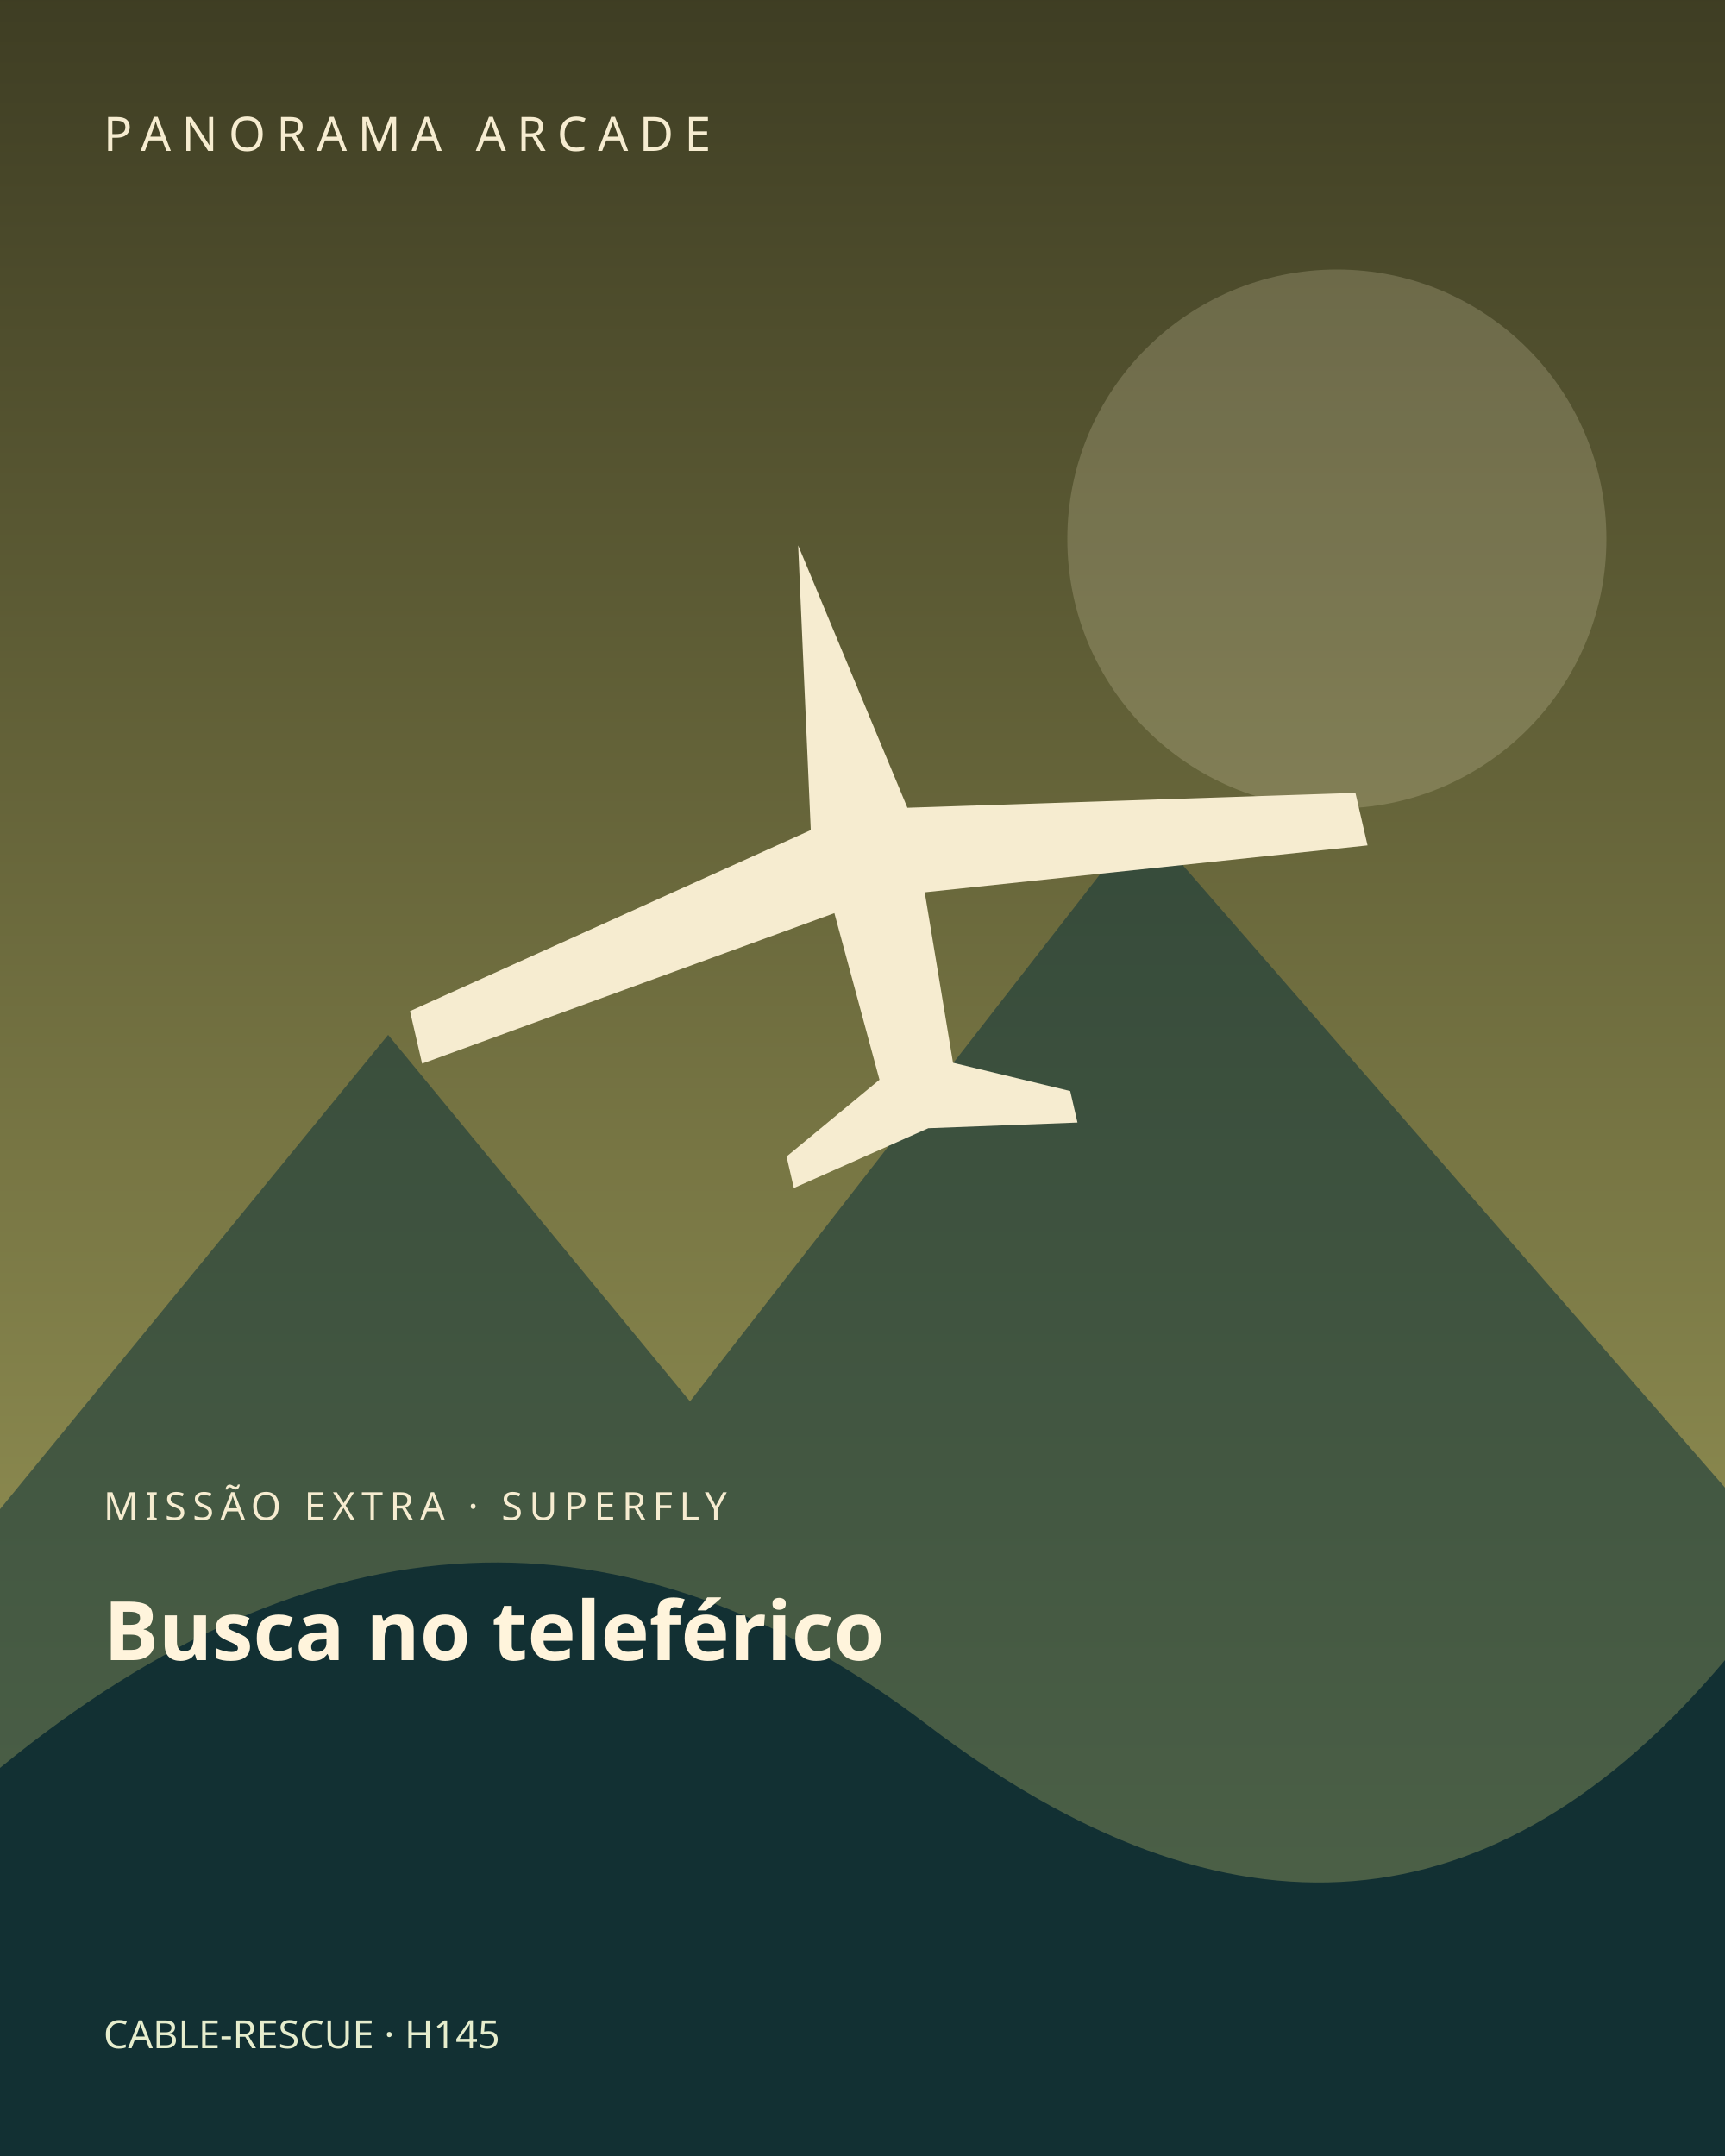
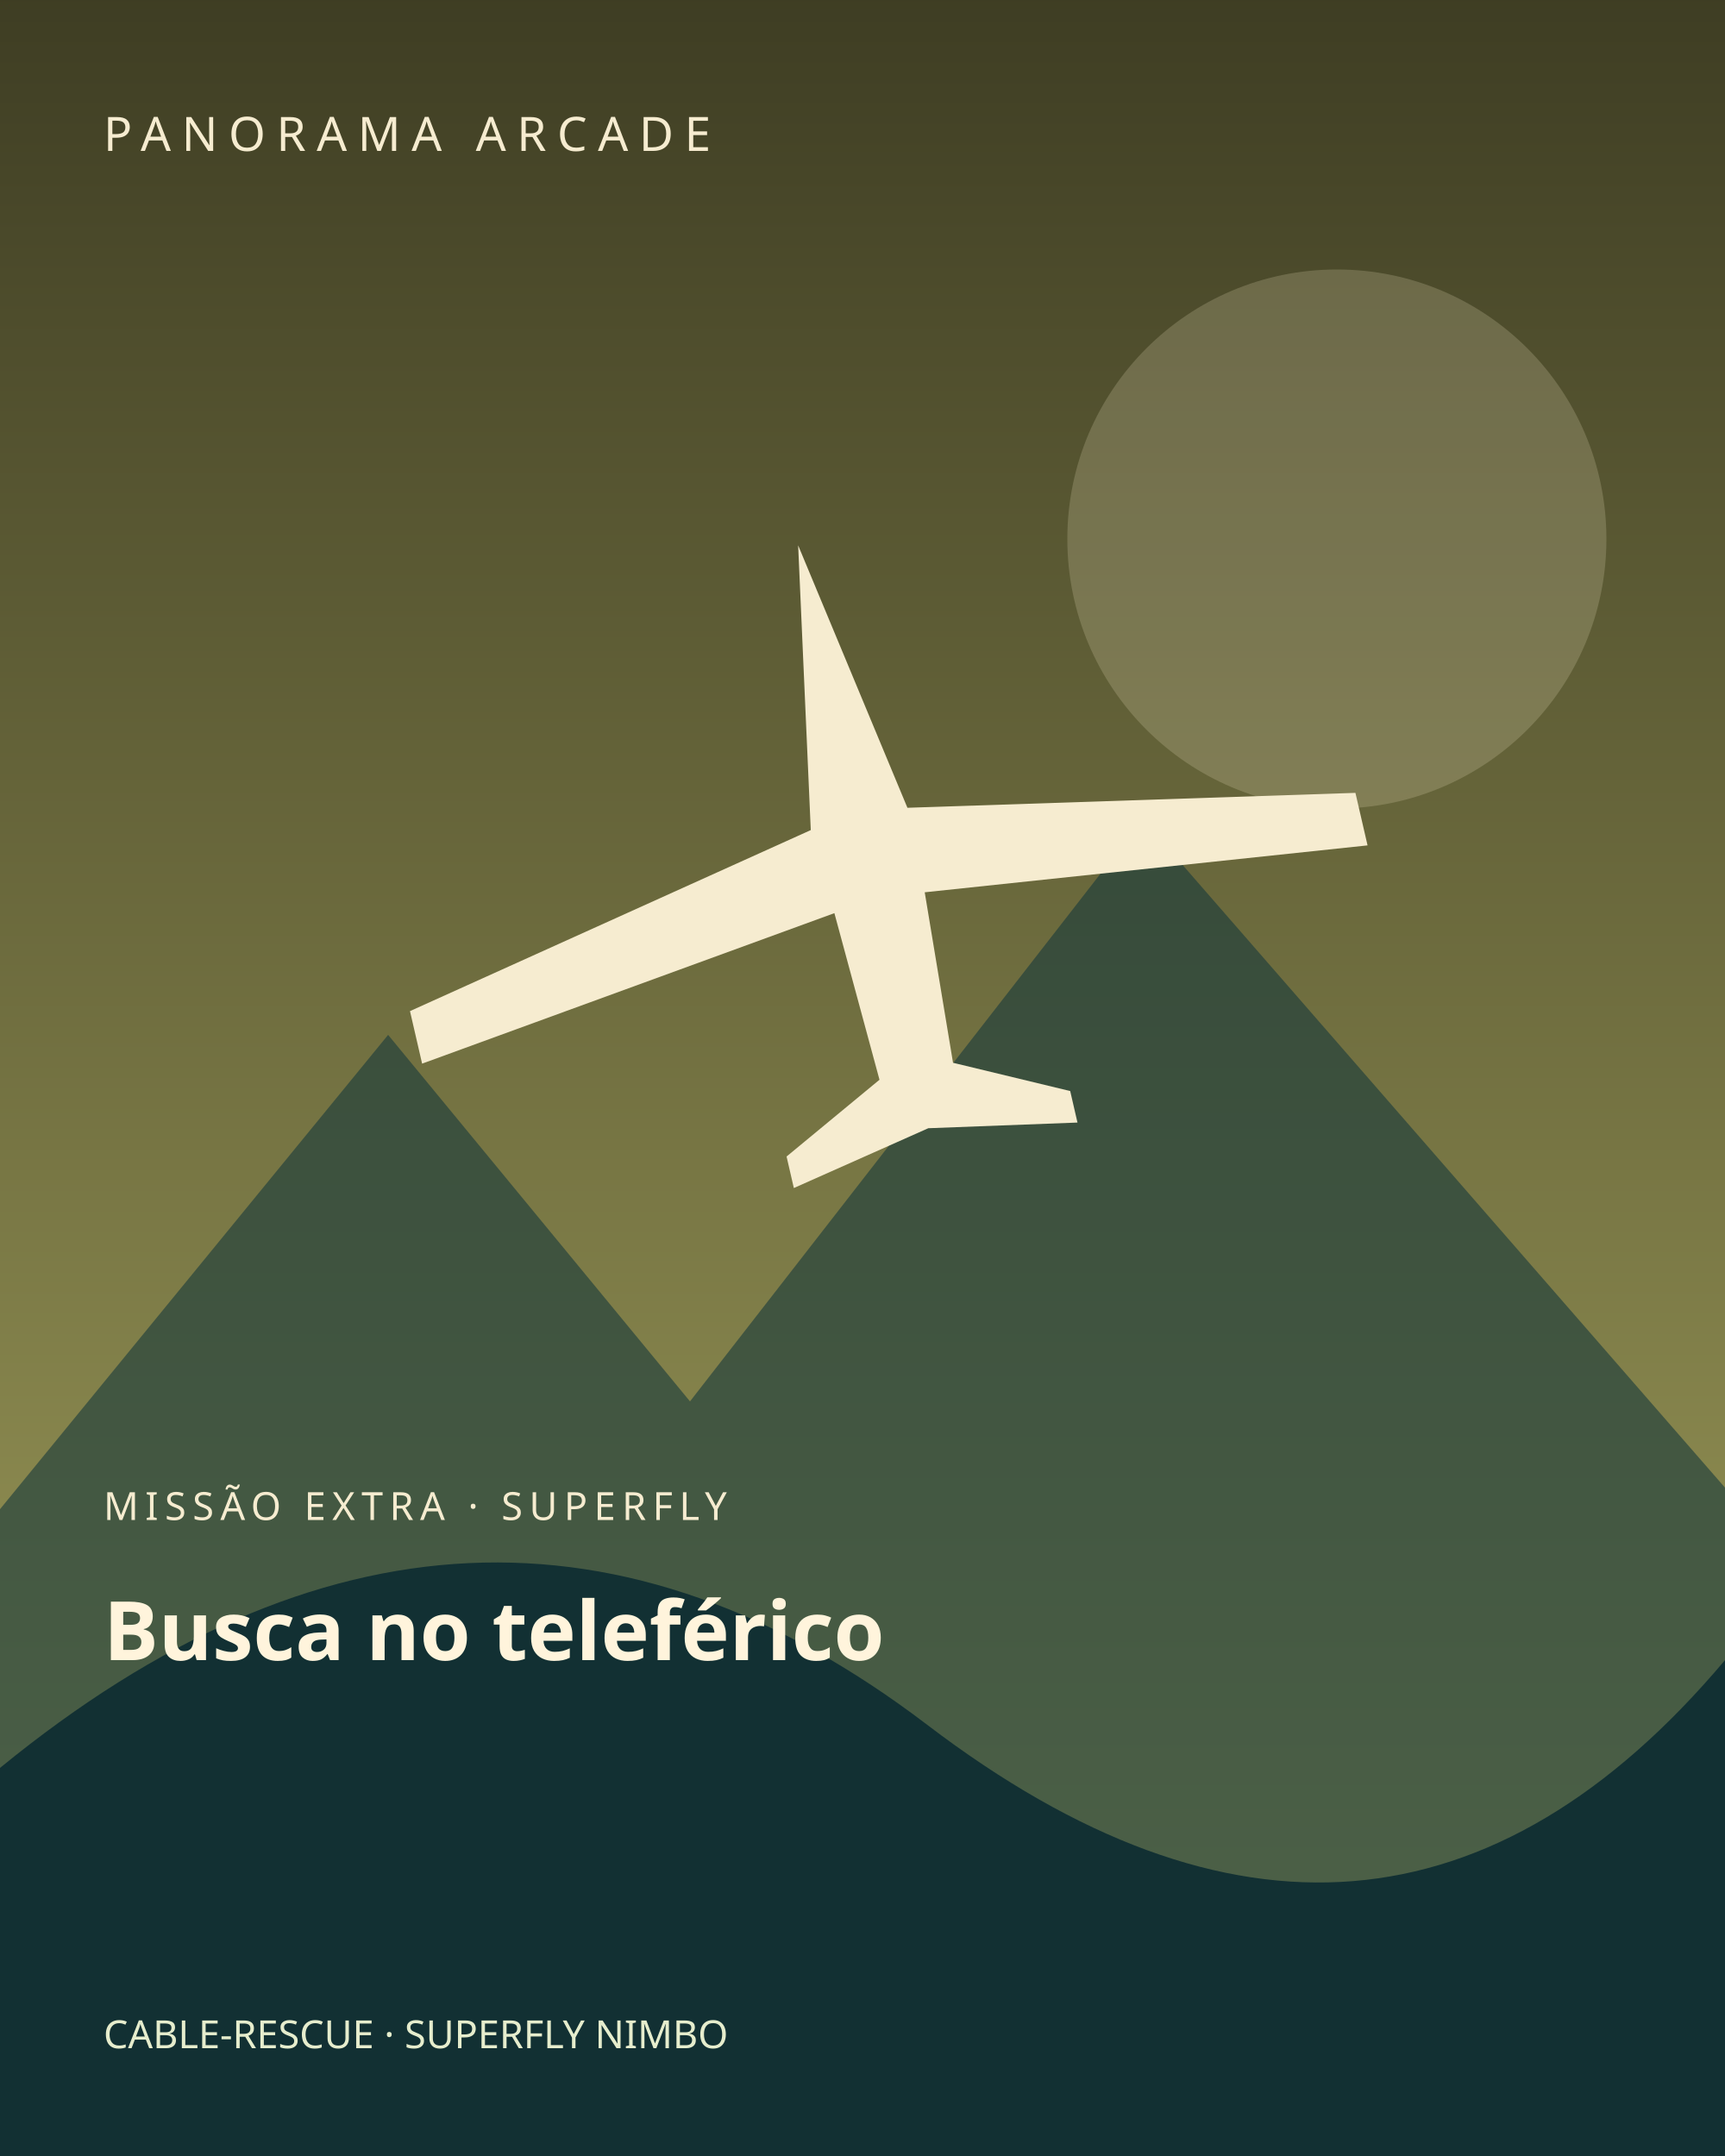
<svg xmlns="http://www.w3.org/2000/svg" width="800" height="1000" viewBox="0 0 800 1000">
  <defs>
    <linearGradient id="sky" x2="0" y2="1">
      <stop stop-color="hsl(58,28%,19%)" />
      <stop offset="1" stop-color="hsl(58,30%,52%)" />
    </linearGradient>
  </defs>
  <rect width="800" height="1000" fill="url(#sky)" />
  <circle cx="620" cy="250" r="125" fill="#f1e8c5" opacity=".2" />
  <path d="M0 700L180 480 320 650 530 380 800 690V1000H0" fill="#16383b" opacity=".6" />
  <path d="M0 820Q220 640 430 800T800 770V1000H0" fill="#123033" />
  <path d="M180 420L380 380 404 250 426 380 630 420 630 445 425 420 420 500 470 525 470 540 402 527 335 540 335 525 385 500 382 420 180 445Z" fill="#f6ecd0" transform="rotate(-13 400 400)" />
  <text x="48" y="70" fill="#f6ecd0" font-family="sans-serif" font-size="22" letter-spacing="5">PANORAMA ARCADE</text>
  <text x="48" y="705" fill="#f6ecd0" font-family="sans-serif" font-size="18" letter-spacing="3">MISSÃO EXTRA · SUPERFLY</text>
  <text x="48" y="770" fill="#fff4dc" font-family="sans-serif" font-weight="bold" font-size="38">Busca no teleférico</text>
-   <text x="48" y="950" fill="#e6edcd" font-family="sans-serif" font-size="18">CABLE-RESCUE · H145</text>
+   <text x="48" y="950" fill="#e6edcd" font-family="sans-serif" font-size="18">CABLE-RESCUE · SUPERFLY NIMBO</text>
</svg>
